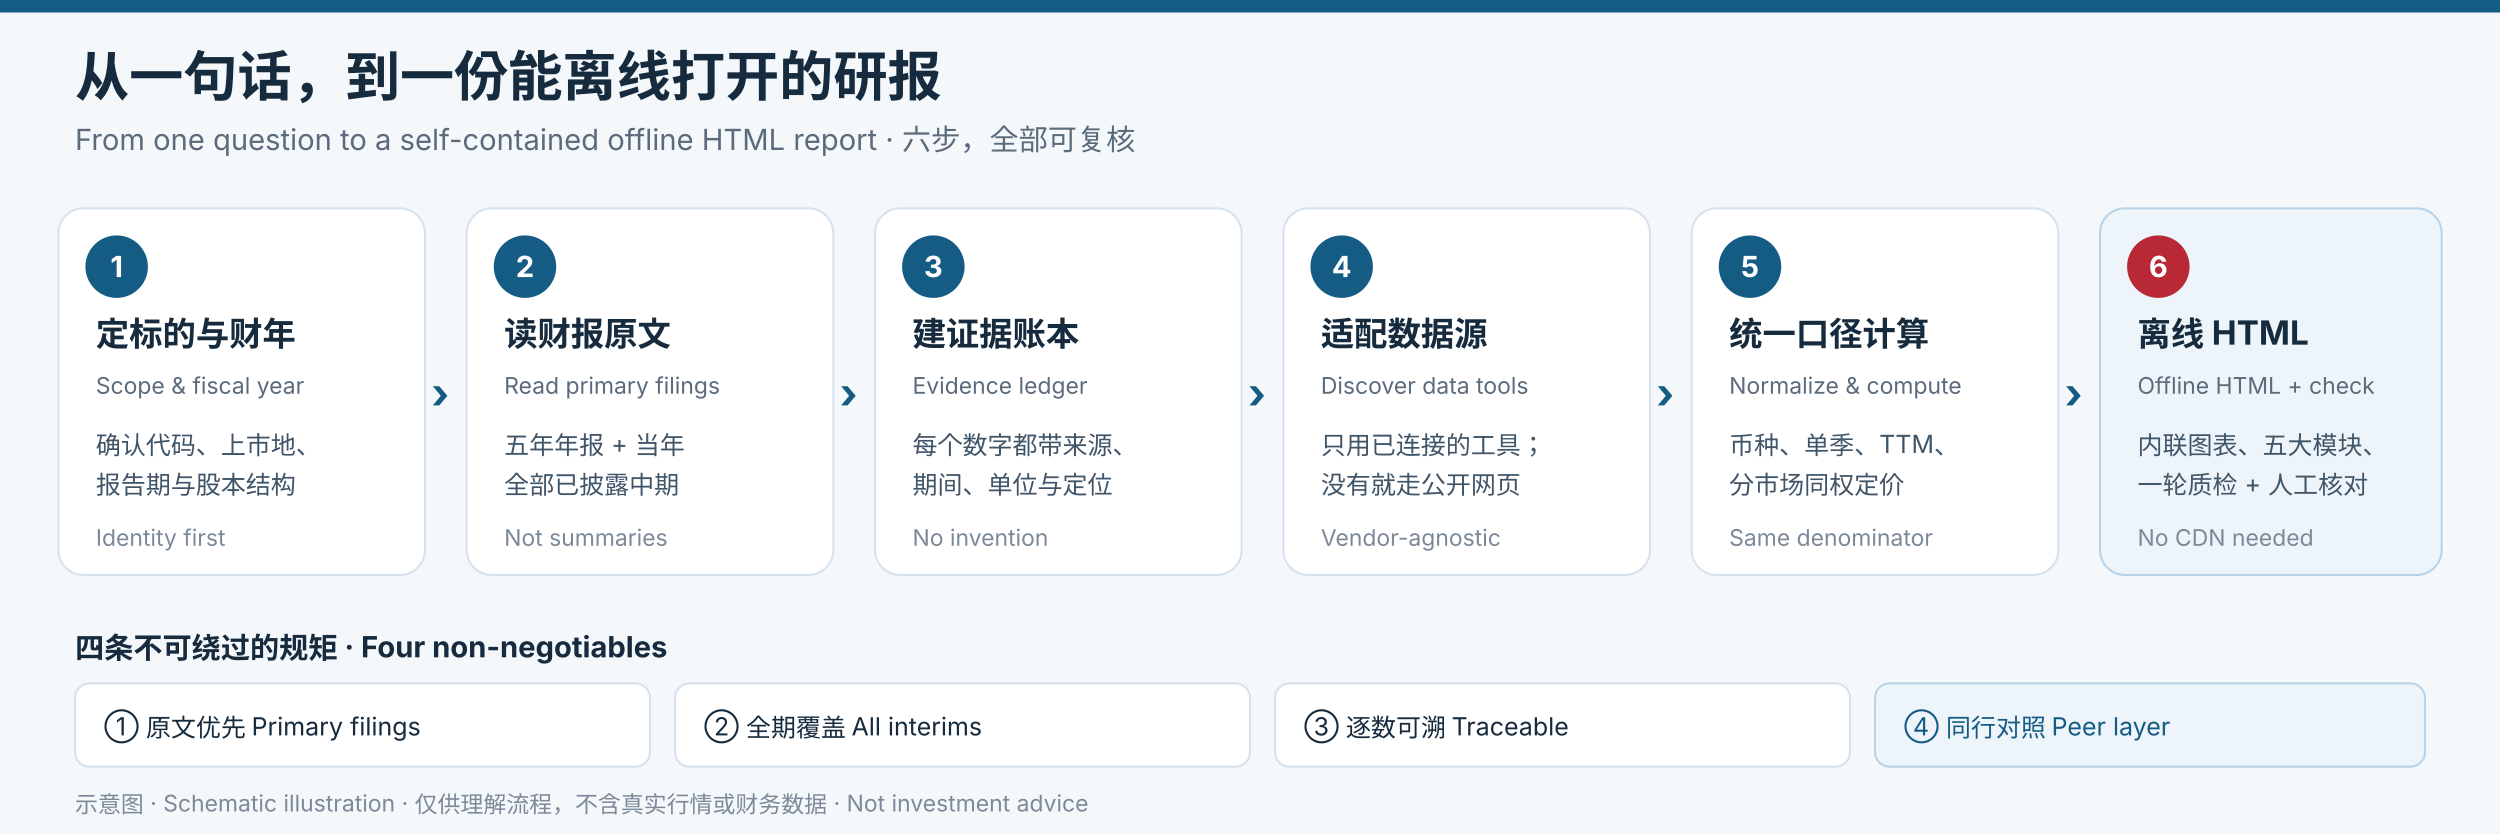
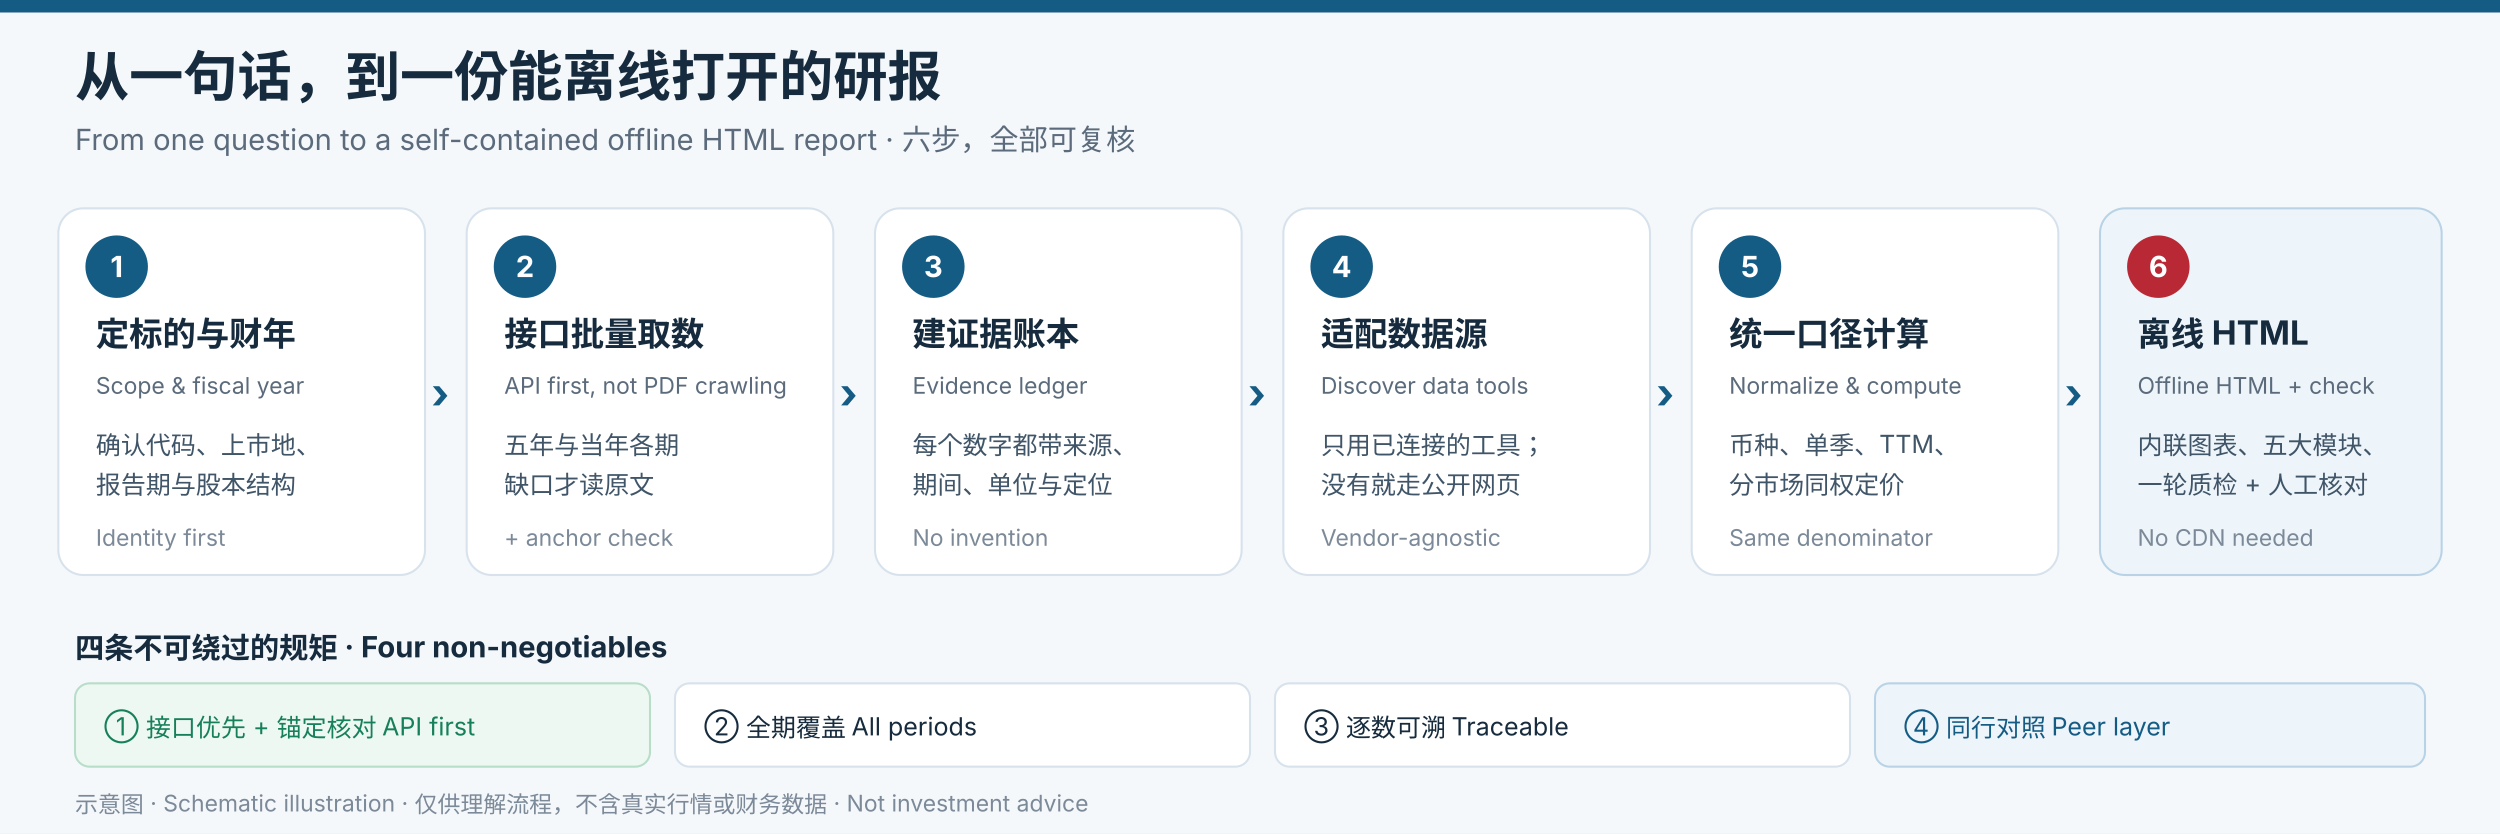
<svg xmlns="http://www.w3.org/2000/svg" viewBox="0 0 1200 400" width="1200" height="400" role="img" aria-label="从提问到离线研报的六步流程">
  <rect width="1200" height="400" fill="#f5f8fb" />
  <rect x="0" y="0" width="1200" height="6" fill="#155c85" />
  <text x="36" y="46" font-family="system-ui, -apple-system, 'PingFang SC', 'Microsoft YaHei', sans-serif" font-size="26" font-weight="700" fill="#162b3d">从一句话，到一份能离线打开的研报</text>
  <text x="36" y="72" font-family="system-ui, -apple-system, sans-serif" font-size="14" fill="#5b6b7c">From one question to a self-contained offline HTML report · 六步，全部可复核</text>
  <g font-family="system-ui, -apple-system, 'PingFang SC', 'Microsoft YaHei', sans-serif">
    <rect x="28" y="100" width="176" height="176" rx="12" fill="#ffffff" stroke="#d7e2ec" />
    <circle cx="56" cy="128" r="15" fill="#155c85" />
    <text x="56" y="133" text-anchor="middle" font-size="14" font-weight="700" fill="#ffffff">1</text>
    <text x="46" y="166" font-size="16" font-weight="700" fill="#162b3d">定标的与财年</text>
    <text x="46" y="189" font-size="11" fill="#5b6b7c">Scope &amp; fiscal year</text>
    <text x="46" y="218" font-size="12" fill="#405568">确认代码、上市地、</text>
    <text x="46" y="237" font-size="12" fill="#405568">报告期与股本结构</text>
    <text x="46" y="262" font-size="11" fill="#7b8998">Identity first</text>
    <rect x="224" y="100" width="176" height="176" rx="12" fill="#ffffff" stroke="#d7e2ec" />
    <circle cx="252" cy="128" r="15" fill="#155c85" />
    <text x="252" y="133" text-anchor="middle" font-size="14" font-weight="700" fill="#ffffff">2</text>
-     <text x="242" y="166" font-size="16" font-weight="700" fill="#162b3d">读财报原文</text>
-     <text x="242" y="189" font-size="11" fill="#5b6b7c">Read primary filings</text>
-     <text x="242" y="218" font-size="12" fill="#405568">五年年报 + 当年</text>
-     <text x="242" y="237" font-size="12" fill="#405568">全部已披露中期</text>
-     <text x="242" y="262" font-size="11" fill="#7b8998">Not summaries</text>
+     <text x="242" y="166" font-size="16" font-weight="700" fill="#162b3d">接口批量取数</text>
+     <text x="242" y="189" font-size="11" fill="#5b6b7c">API first, not PDF crawling</text>
+     <text x="242" y="218" font-size="12" fill="#405568">五年与当年各期</text>
+     <text x="242" y="237" font-size="12" fill="#405568">缺口才读原文</text>
+     <text x="242" y="262" font-size="11" fill="#7b8998">+ anchor check</text>
    <rect x="420" y="100" width="176" height="176" rx="12" fill="#ffffff" stroke="#d7e2ec" />
    <circle cx="448" cy="128" r="15" fill="#155c85" />
    <text x="448" y="133" text-anchor="middle" font-size="14" font-weight="700" fill="#ffffff">3</text>
    <text x="438" y="166" font-size="16" font-weight="700" fill="#162b3d">建证据账本</text>
    <text x="438" y="189" font-size="11" fill="#5b6b7c">Evidence ledger</text>
    <text x="438" y="218" font-size="12" fill="#405568">每个数字都带来源、</text>
    <text x="438" y="237" font-size="12" fill="#405568">期间、单位与定位</text>
    <text x="438" y="262" font-size="11" fill="#7b8998">No invention</text>
    <rect x="616" y="100" width="176" height="176" rx="12" fill="#ffffff" stroke="#d7e2ec" />
    <circle cx="644" cy="128" r="15" fill="#155c85" />
    <text x="644" y="133" text-anchor="middle" font-size="14" font-weight="700" fill="#ffffff">4</text>
    <text x="634" y="166" font-size="16" font-weight="700" fill="#162b3d">适配数据源</text>
    <text x="634" y="189" font-size="11" fill="#5b6b7c">Discover data tools</text>
    <text x="634" y="218" font-size="12" fill="#405568">只用已连接的工具；</text>
    <text x="634" y="237" font-size="12" fill="#405568">没有就走公开网页</text>
    <text x="634" y="262" font-size="11" fill="#7b8998">Vendor-agnostic</text>
    <rect x="812" y="100" width="176" height="176" rx="12" fill="#ffffff" stroke="#d7e2ec" />
    <circle cx="840" cy="128" r="15" fill="#155c85" />
    <text x="840" y="133" text-anchor="middle" font-size="14" font-weight="700" fill="#ffffff">5</text>
    <text x="830" y="166" font-size="16" font-weight="700" fill="#162b3d">统一口径计算</text>
    <text x="830" y="189" font-size="11" fill="#5b6b7c">Normalize &amp; compute</text>
    <text x="830" y="218" font-size="12" fill="#405568">币种、单季、TTM、</text>
    <text x="830" y="237" font-size="12" fill="#405568">分市场同权定价</text>
    <text x="830" y="262" font-size="11" fill="#7b8998">Same denominator</text>
    <rect x="1008" y="100" width="164" height="176" rx="12" fill="#eef5fa" stroke="#b9d3e6" />
    <circle cx="1036" cy="128" r="15" fill="#b82935" />
    <text x="1036" y="133" text-anchor="middle" font-size="14" font-weight="700" fill="#ffffff">6</text>
    <text x="1026" y="166" font-size="16" font-weight="700" fill="#162b3d">离线 HTML</text>
    <text x="1026" y="189" font-size="11" fill="#5b6b7c">Offline HTML + check</text>
    <text x="1026" y="218" font-size="12" fill="#405568">内联图表、五大模块、</text>
    <text x="1026" y="237" font-size="12" fill="#405568">一轮质检 + 人工核对</text>
    <text x="1026" y="262" font-size="11" fill="#7b8998">No CDN needed</text>
    <g fill="#155c85" font-size="20" font-weight="700">
      <text x="207" y="196">›</text>
      <text x="403" y="196">›</text>
      <text x="599" y="196">›</text>
      <text x="795" y="196">›</text>
      <text x="991" y="196">›</text>
    </g>
  </g>
  <g font-family="system-ui, -apple-system, 'PingFang SC', 'Microsoft YaHei', sans-serif">
    <text x="36" y="316" font-size="14" font-weight="700" fill="#162b3d">四条不可绕过的规矩 · Four non-negotiables</text>
-     <rect x="36" y="328" width="276" height="40" rx="7" fill="#ffffff" stroke="#d7e2ec" />
-     <text x="50" y="353" font-size="12" fill="#162b3d">① 原文优先 Primary filings</text>
+     <rect x="36" y="328" width="276" height="40" rx="7" fill="#eef8f2" stroke="#b8ddc9" />
+     <text x="50" y="353" font-size="12" fill="#16805a">① 接口优先 + 锚定核对 API first</text>
    <rect x="324" y="328" width="276" height="40" rx="7" fill="#ffffff" stroke="#d7e2ec" />
-     <text x="338" y="353" font-size="12" fill="#162b3d">② 全期覆盖 All interims</text>
+     <text x="338" y="353" font-size="12" fill="#162b3d">② 全期覆盖 All periods</text>
    <rect x="612" y="328" width="276" height="40" rx="7" fill="#ffffff" stroke="#d7e2ec" />
    <text x="626" y="353" font-size="12" fill="#162b3d">③ 逐数可溯 Traceable</text>
    <rect x="900" y="328" width="264" height="40" rx="7" fill="#eef5fa" stroke="#b9d3e6" />
    <text x="914" y="353" font-size="12" fill="#155c85">④ 同行对照 Peer layer</text>
    <text x="36" y="390" font-size="11" fill="#7b8998">示意图 · Schematic illustration · 仅供理解流程，不含真实行情或财务数据 · Not investment advice</text>
  </g>
</svg>
